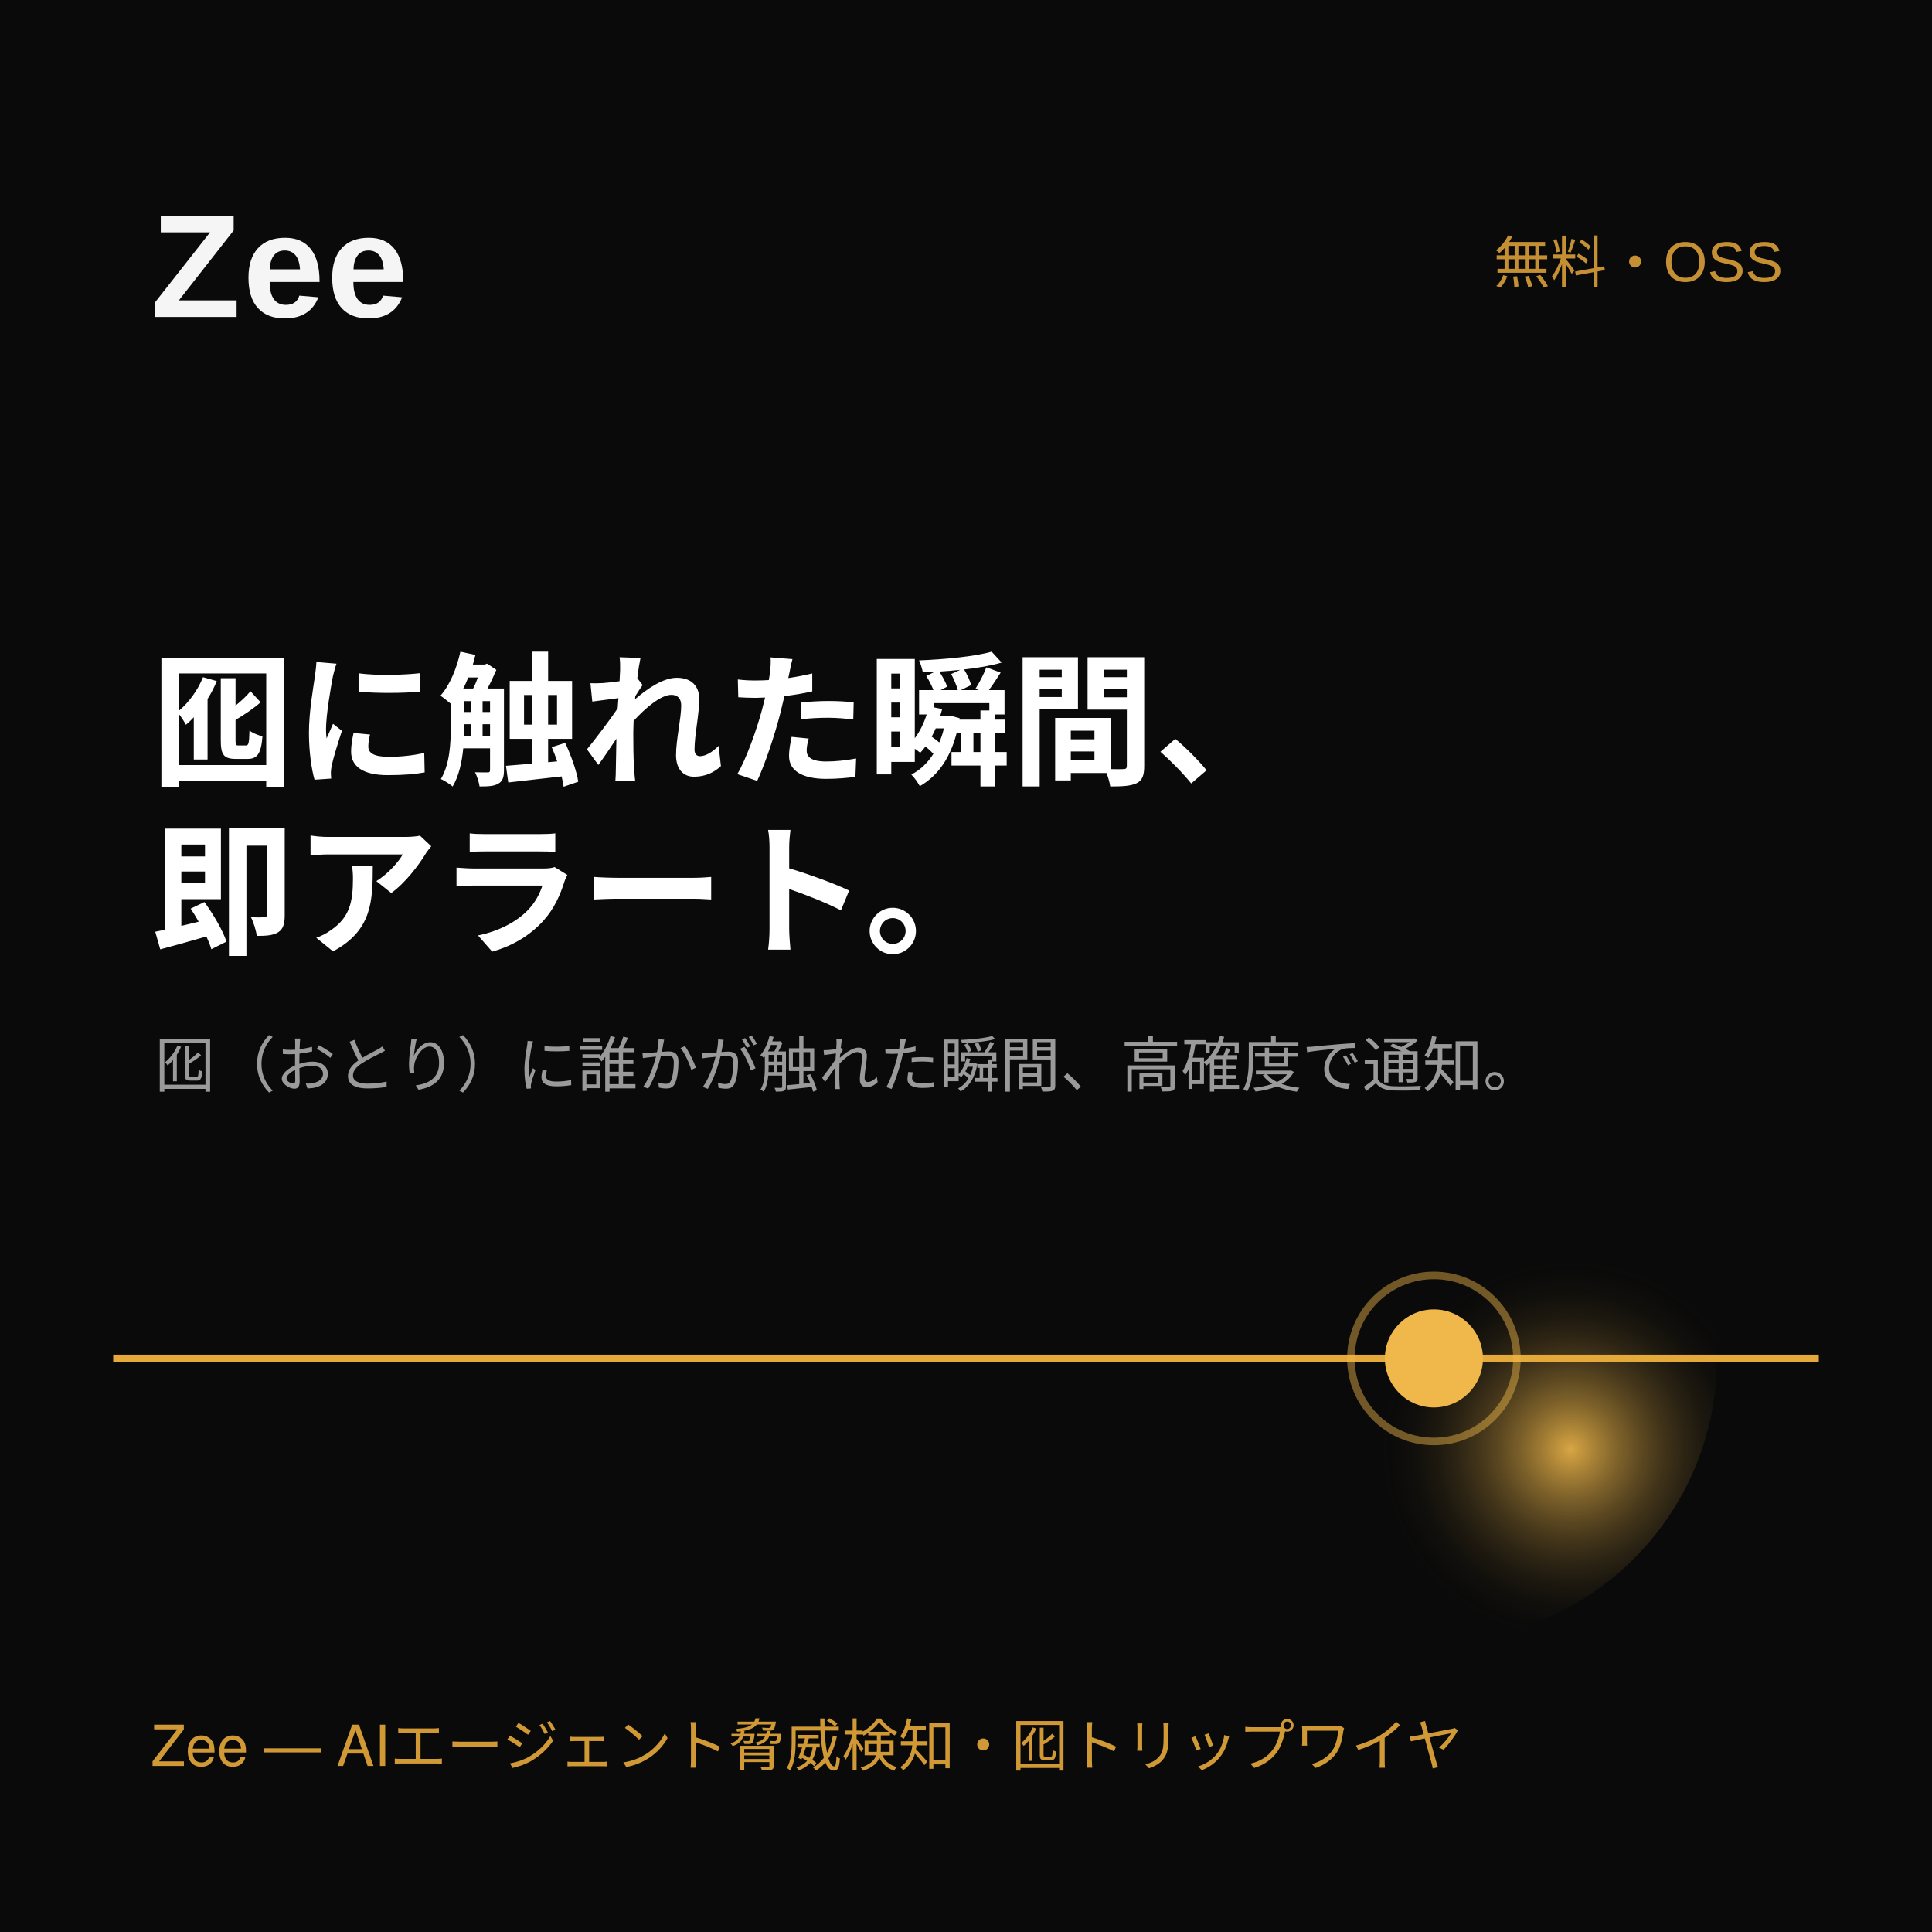
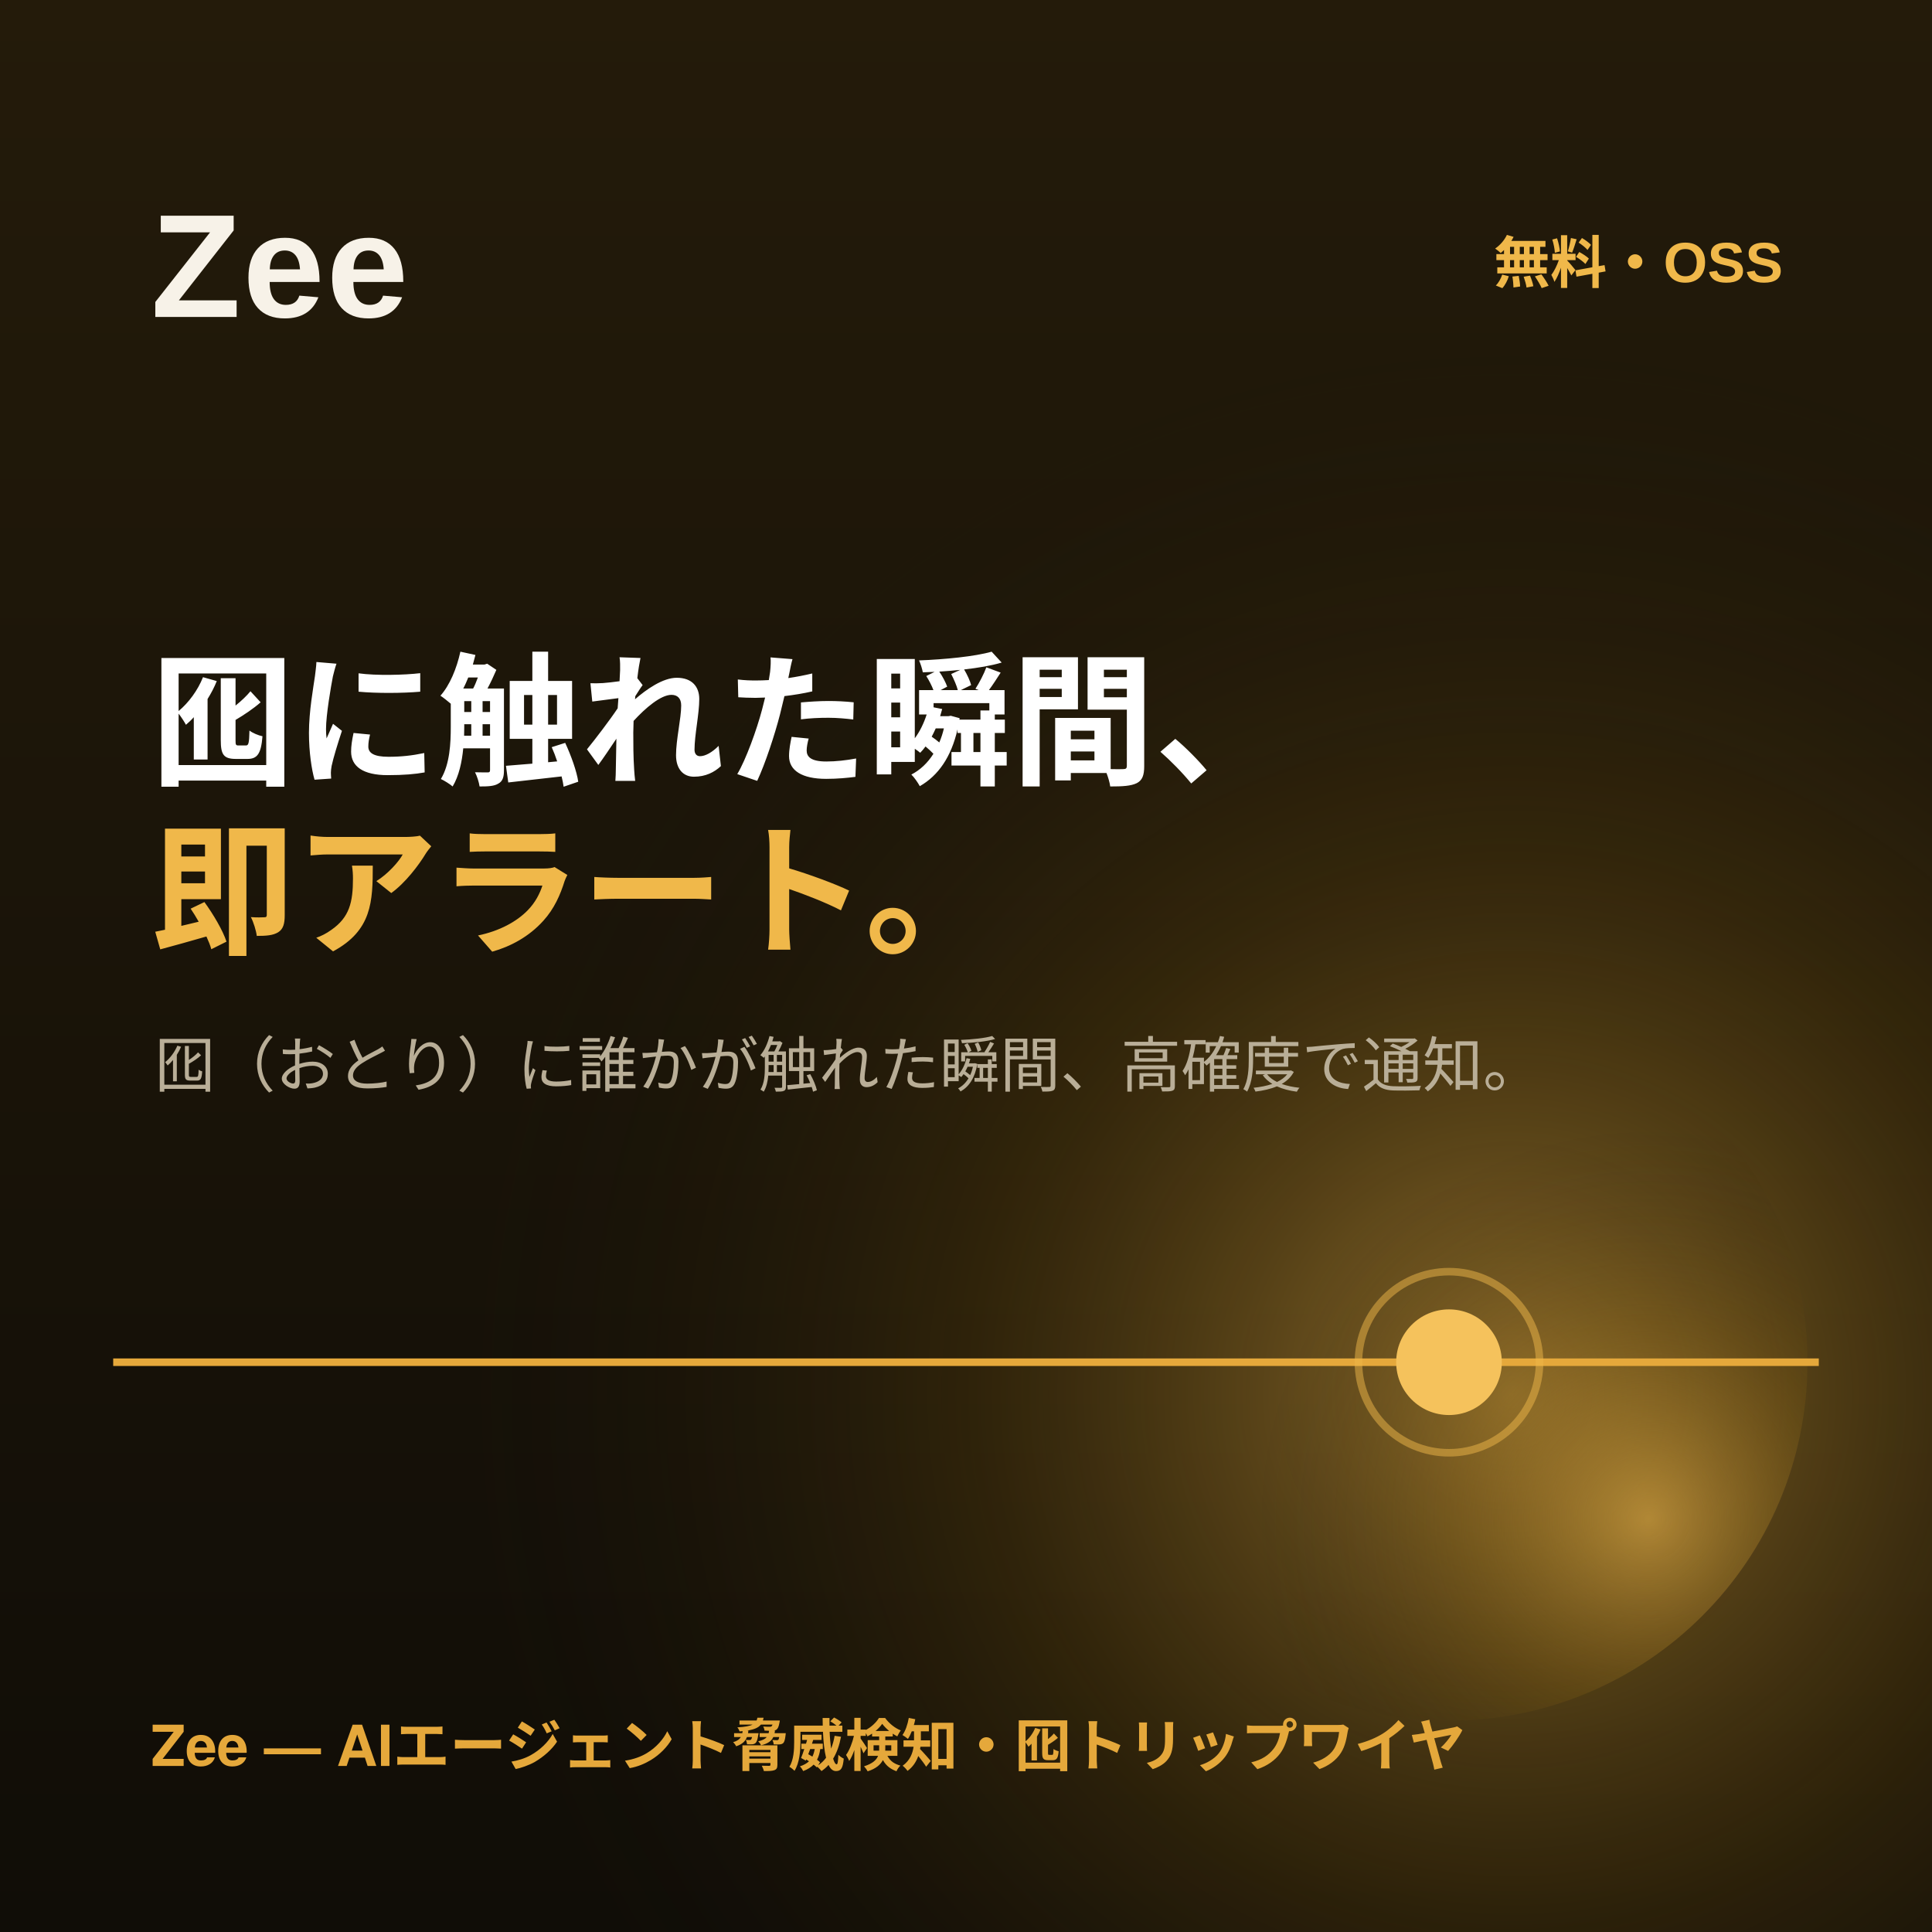
<svg xmlns="http://www.w3.org/2000/svg" viewBox="0 0 1024 1024" width="1024" height="1024" role="img" aria-label="Zee">
  <defs>
-     <radialGradient id="zg" cx="0.74" cy="0.66" r="0.34">
-       <stop offset="0" stop-color="#F0B84A" stop-opacity="0.9" />
-       <stop offset="1" stop-color="#0A0A0A" stop-opacity="0" />
+     <radialGradient id="zg" cx="0.78" cy="0.72" r="0.55">
+       <stop offset="0" stop-color="#F0B84A" stop-opacity="0.55" />
+       <stop offset="0.5" stop-color="#8A6414" stop-opacity="0.22" />
+       <stop offset="1" stop-color="#141008" stop-opacity="0" />
    </radialGradient>
+     <linearGradient id="ztop" x1="0" y1="0" x2="0" y2="1">
+       <stop offset="0" stop-color="#241B0A" />
+       <stop offset="1" stop-color="#100D07" />
+     </linearGradient>
  </defs>
-   <rect width="1024" height="1024" fill="#0A0A0A" />
-   <text x="80" y="168" font-family="'Helvetica Neue',Arial,sans-serif" font-size="78" font-weight="700" fill="#F5F5F5" letter-spacing="1">Zee</text>
-   <text x="945" y="150" text-anchor="end" font-family="'Helvetica Neue',Arial,sans-serif" font-size="30" font-weight="500" fill="#E5A83B" opacity="0.85">無料・OSS</text>
+   <rect width="1024" height="1024" fill="url(#ztop)" />
+   <rect width="1024" height="1024" fill="url(#zg)" />
+   <text x="80" y="168" font-family="'Helvetica Neue',Arial,sans-serif" font-size="78" font-weight="700" fill="#F7F2E8" letter-spacing="1">Zee</text>
+   <text x="945" y="150" text-anchor="end" font-family="'Helvetica Neue',Arial,sans-serif" font-size="30" font-weight="600" fill="#F0B84A">無料・OSS</text>
  <text x="80" y="410" font-family="'Hiragino Kaku Gothic ProN','Helvetica Neue',sans-serif" font-size="76" font-weight="700" fill="#FFFFFF">囮に触れた瞬間、</text>
-   <text x="80" y="500" font-family="'Hiragino Kaku Gothic ProN','Helvetica Neue',sans-serif" font-size="76" font-weight="700" fill="#FFFFFF">即アラート。</text>
-   <text x="82" y="576" font-family="'Hiragino Kaku Gothic ProN','Helvetica Neue',sans-serif" font-size="32" font-weight="400" fill="#9A9A9A">囮（おとり）に誰かが触れた瞬間、高確度で通知。</text>
-   <circle cx="760" cy="720" r="150" fill="url(#zg)" />
-   <line x1="60" y1="720" x2="964" y2="720" stroke="#E5A83B" stroke-width="4" />
-   <circle cx="760" cy="720" r="26" fill="#F0B84A" />
-   <circle cx="760" cy="720" r="44" fill="none" stroke="#F0B84A" stroke-width="4" opacity="0.45" />
-   <text x="80" y="936" font-family="'Hiragino Kaku Gothic ProN','Helvetica Neue',sans-serif" font-size="30" font-weight="500" fill="#E5A83B" opacity="0.9">Zee — AIエージェント脅威検知・囮トリップワイヤ</text>
+   <text x="80" y="500" font-family="'Hiragino Kaku Gothic ProN','Helvetica Neue',sans-serif" font-size="76" font-weight="700" fill="#F0B84A">即アラート。</text>
+   <text x="82" y="576" font-family="'Hiragino Kaku Gothic ProN','Helvetica Neue',sans-serif" font-size="32" font-weight="400" fill="#B9AE97">囮（おとり）に誰かが触れた瞬間、高確度で通知。</text>
+   <circle cx="768" cy="722" r="190" fill="url(#zg)" />
+   <line x1="60" y1="722" x2="964" y2="722" stroke="#E5A83B" stroke-width="4" />
+   <circle cx="768" cy="722" r="28" fill="#F5C25C" />
+   <circle cx="768" cy="722" r="48" fill="none" stroke="#F0B84A" stroke-width="4" opacity="0.5" />
+   <text x="80" y="936" font-family="'Hiragino Kaku Gothic ProN','Helvetica Neue',sans-serif" font-size="30" font-weight="600" fill="#E5A83B">Zee — AIエージェント脅威検知・囮トリップワイヤ</text>
</svg>
